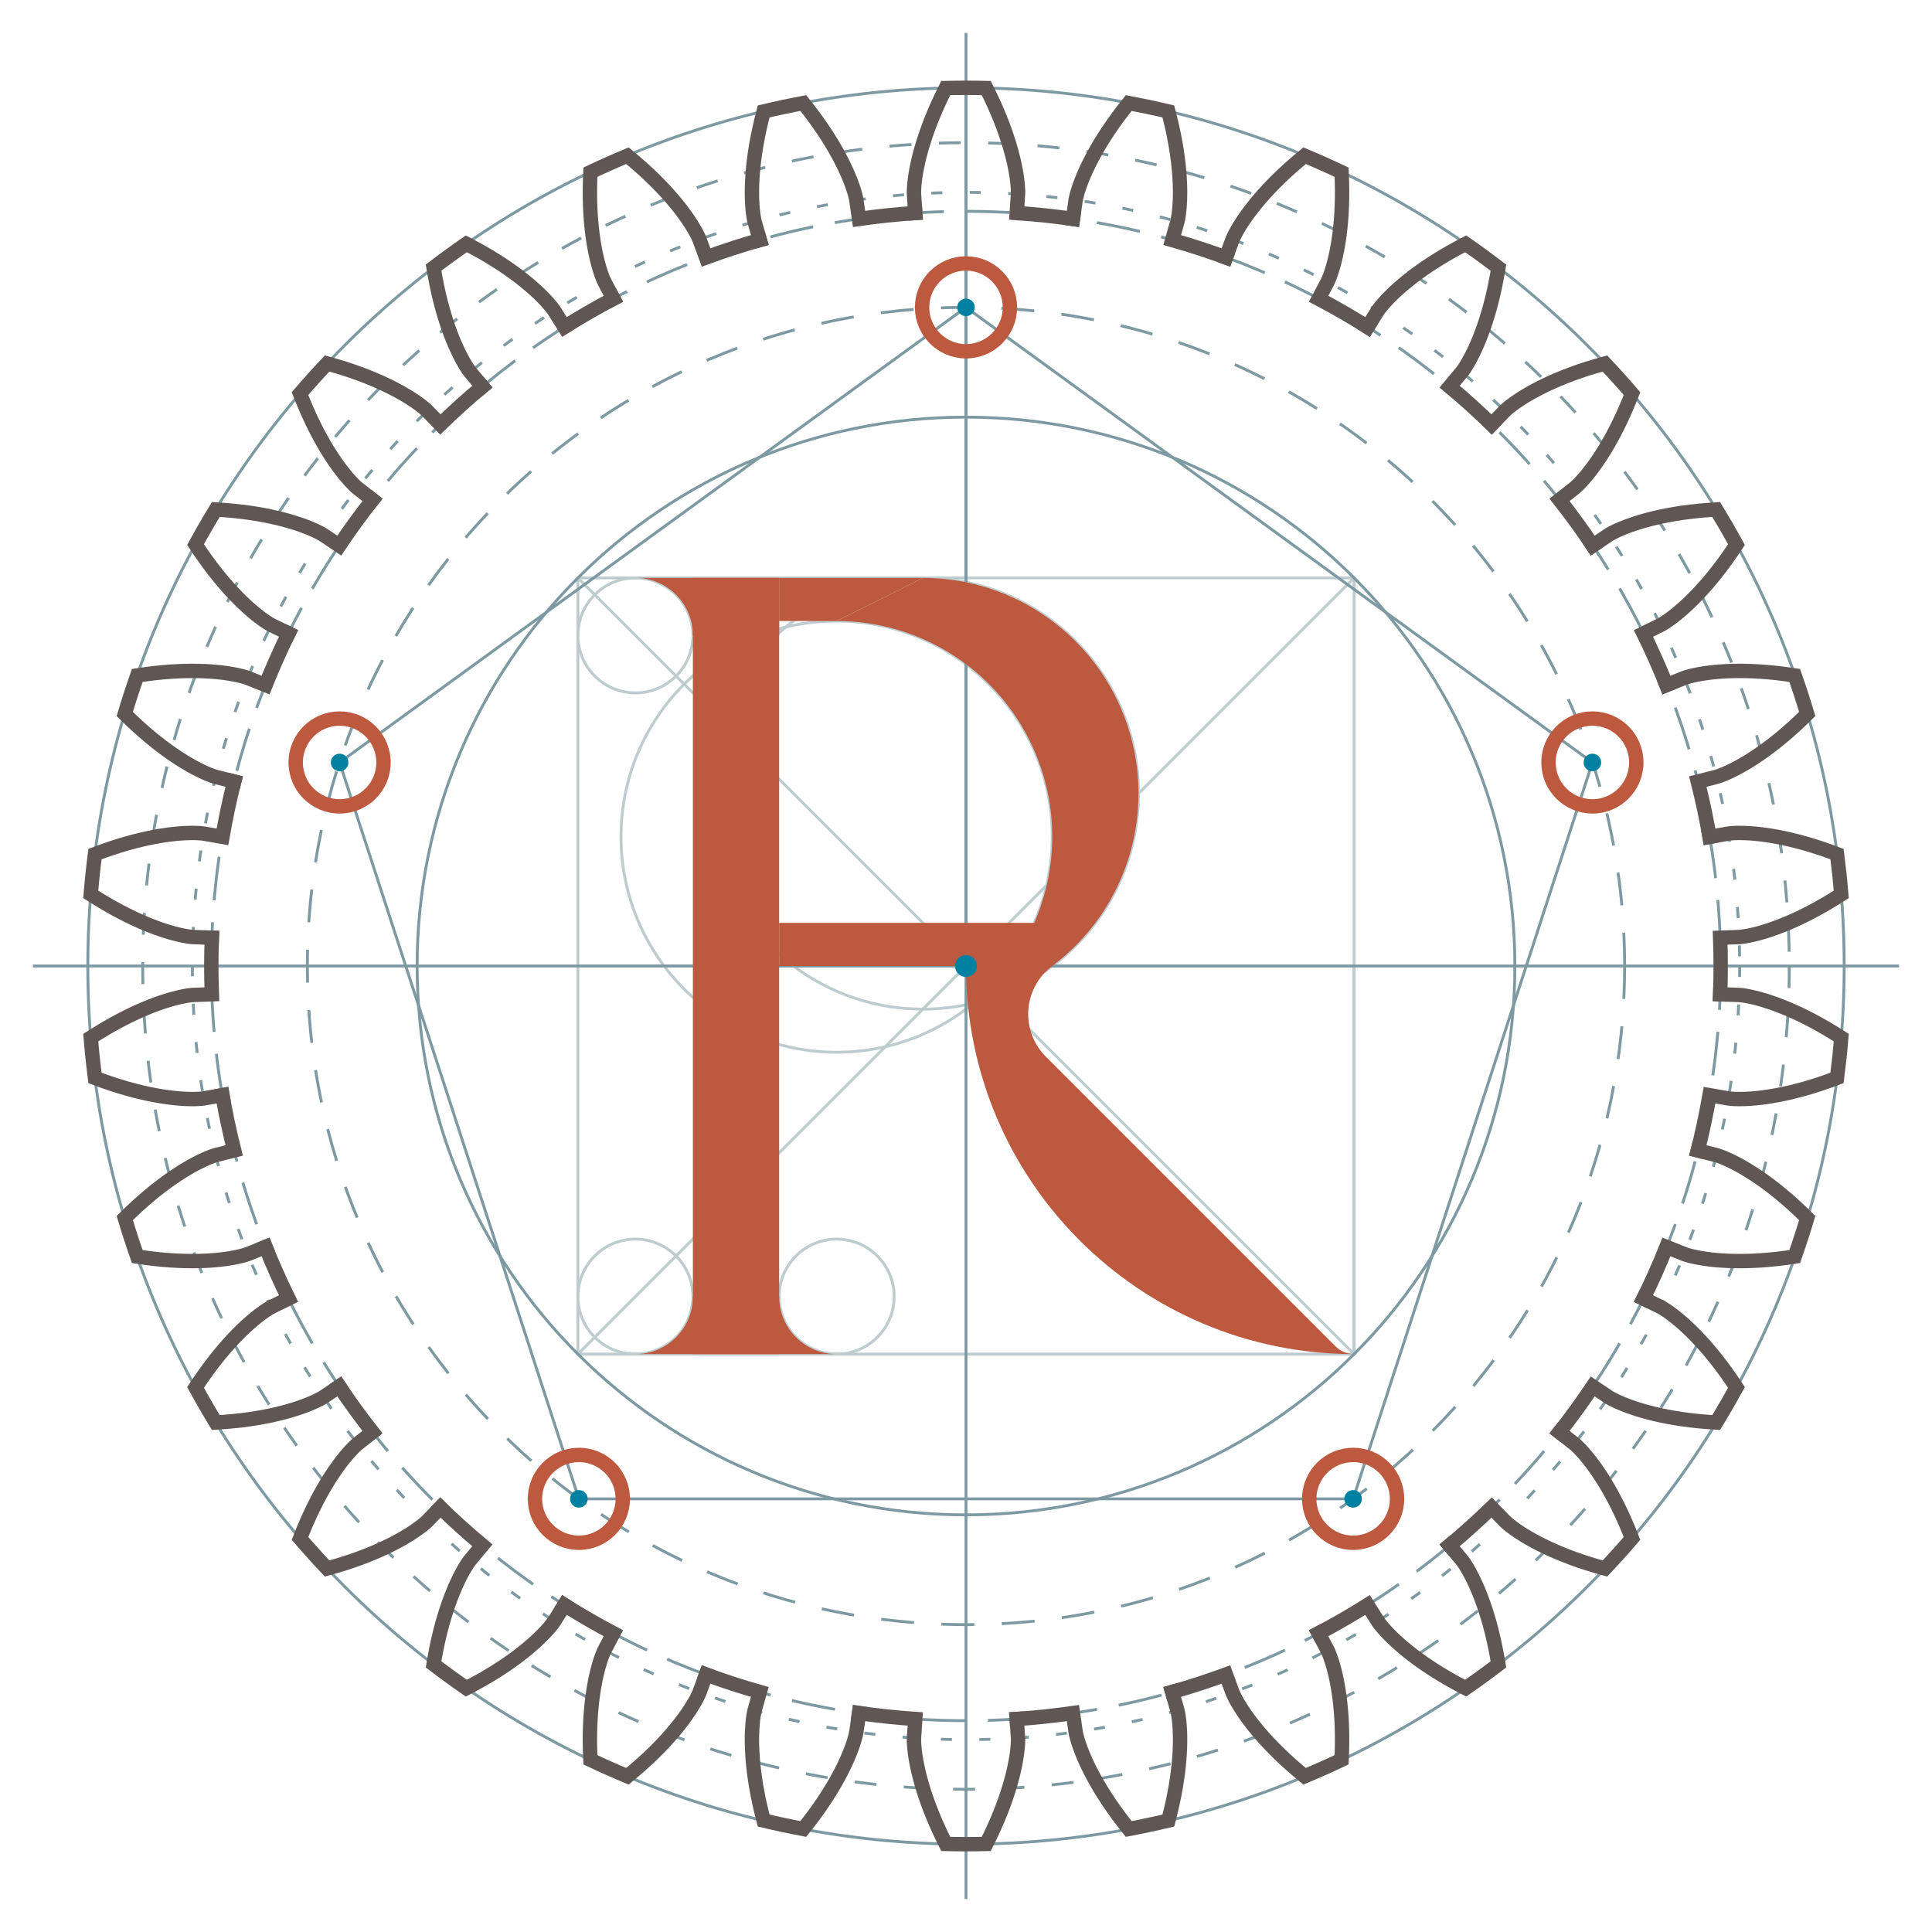
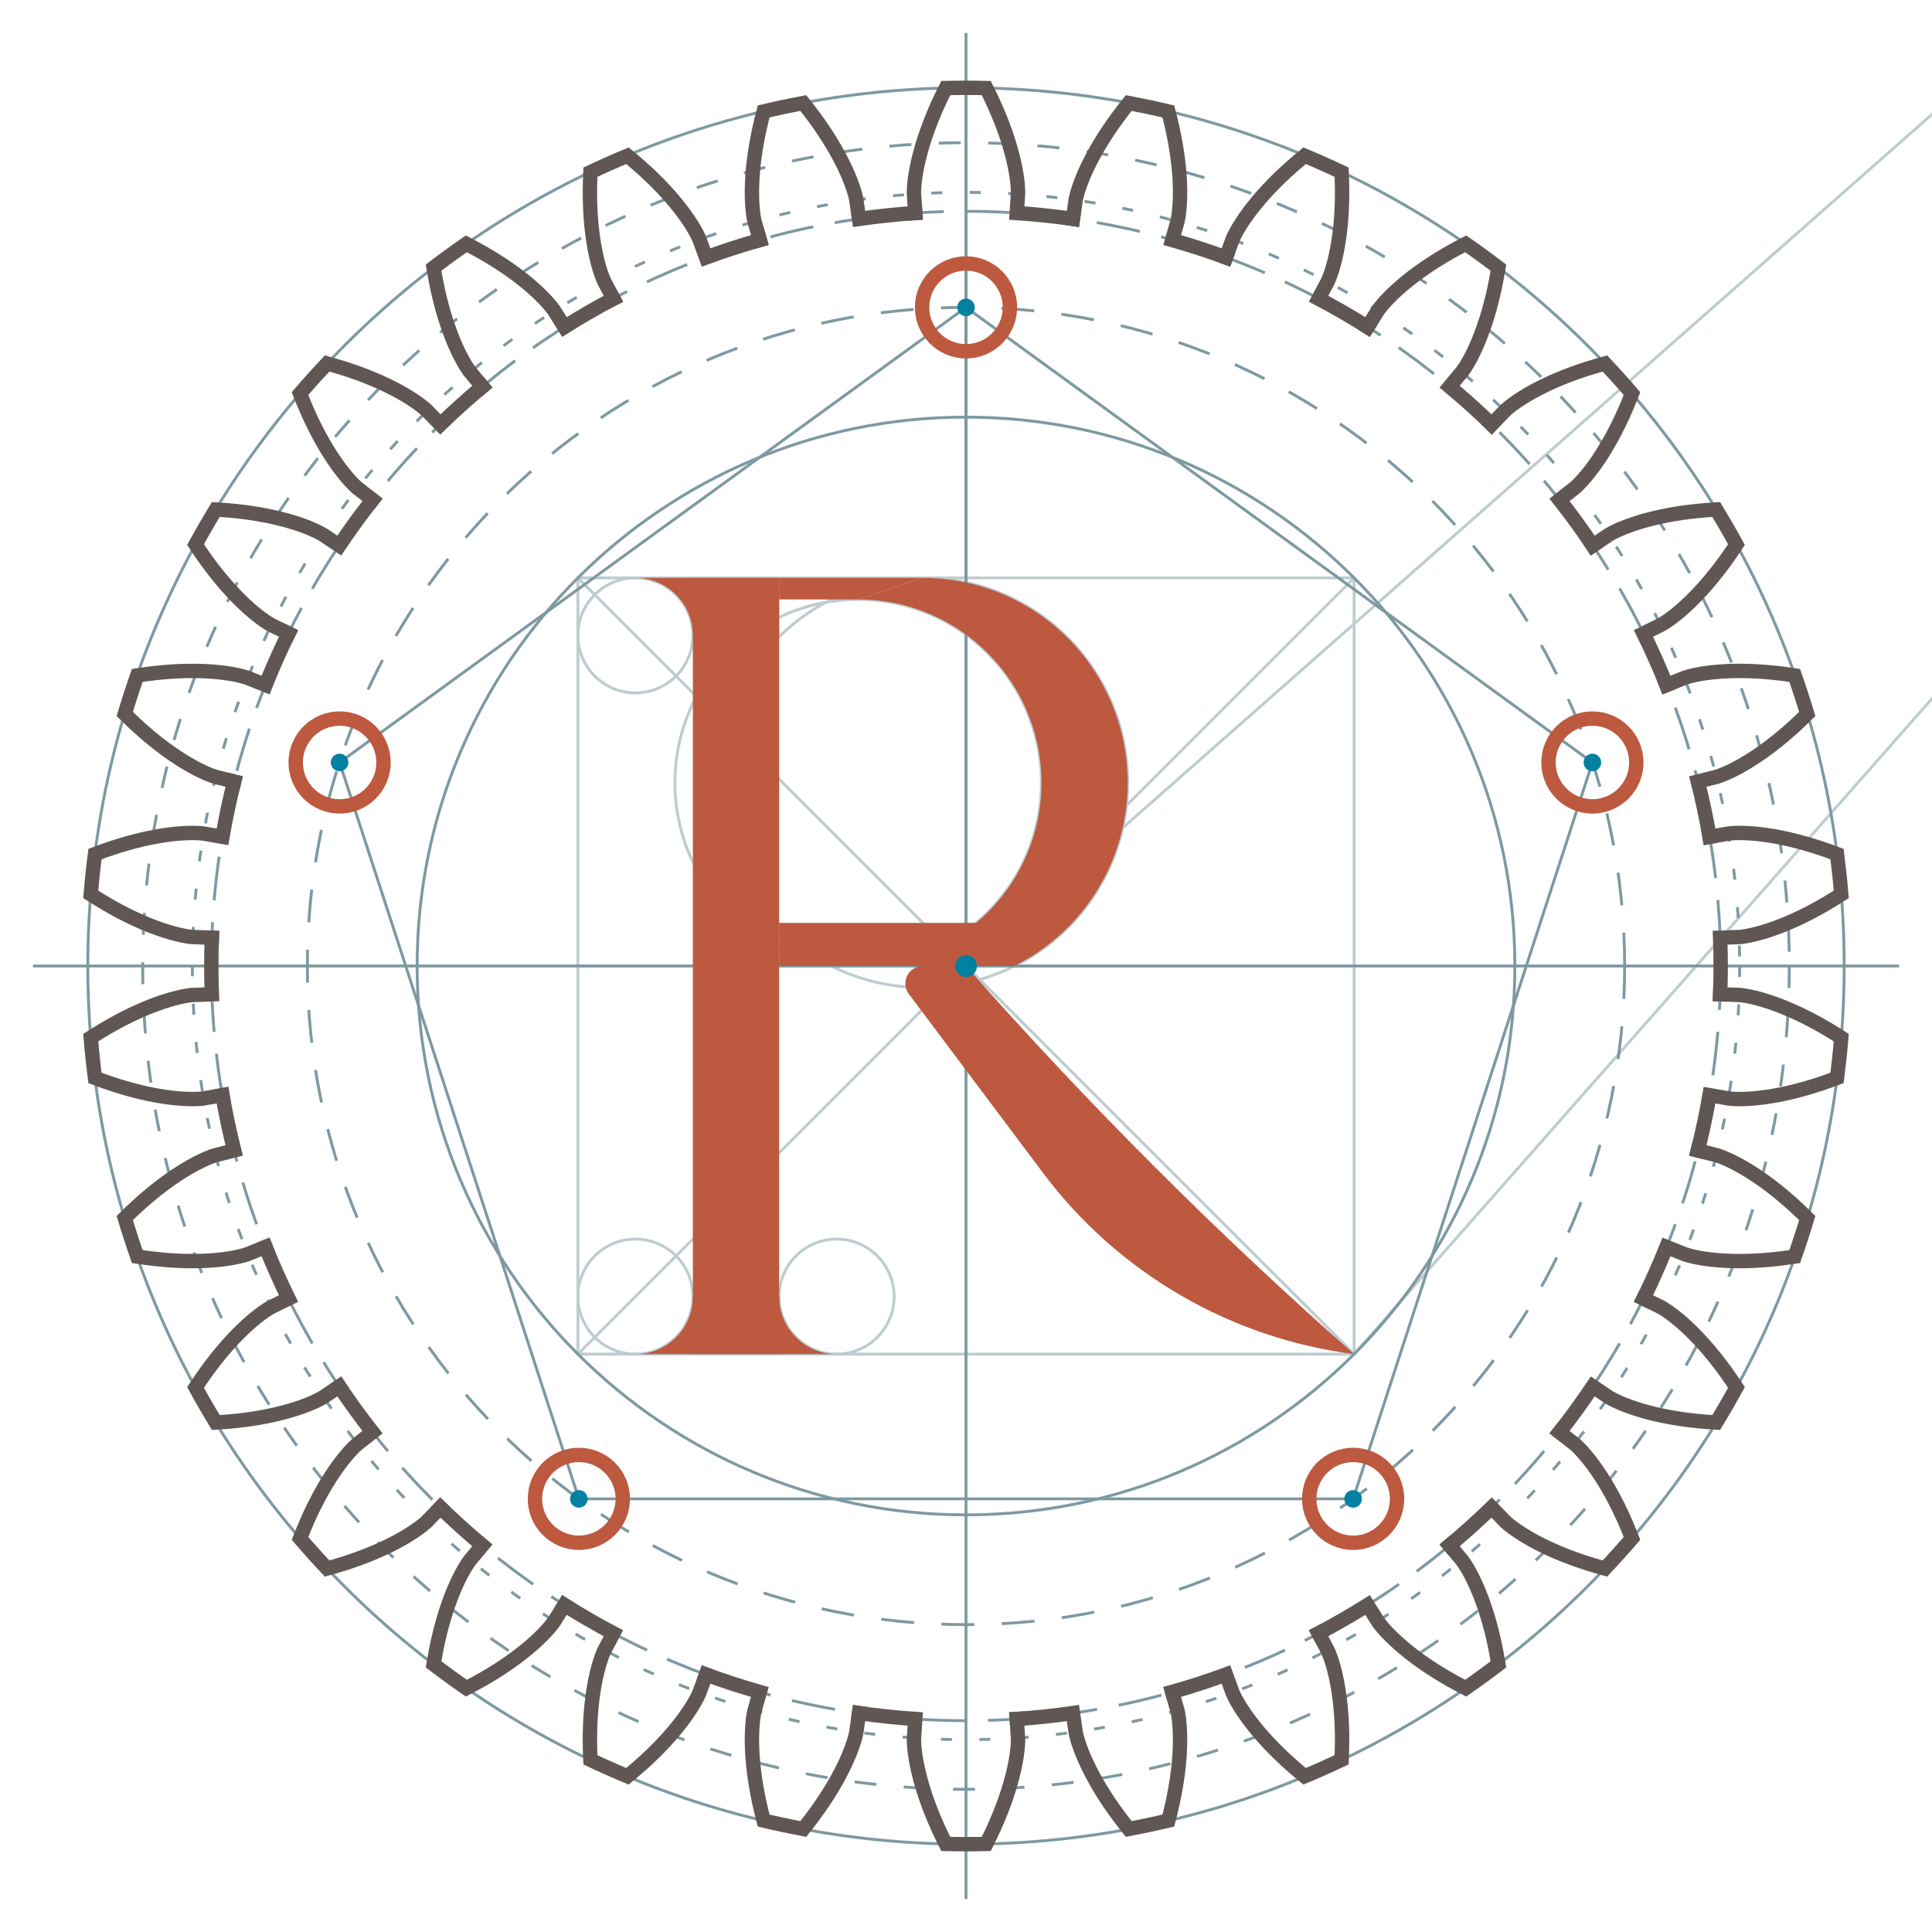
<svg xmlns="http://www.w3.org/2000/svg" width="1024" height="1024" viewBox="-176 -176 352 352" role="img" aria-labelledby="title desc">
  <style>.primary{stroke:#605755}.accent{stroke:#bc593f}.accent-fill{fill:#bc593f}.signal{fill:#0081a1}.guide{stroke:#7d99a1}
@media(prefers-color-scheme:dark){.primary{stroke:#9d9390}.accent{stroke:#ba573d}.accent-fill{fill:#ba573d}.signal{fill:#007f9e}.guide{stroke:#435e65}}</style>
  <defs>
    <path id="tooth" d="M -9.242,-137.189 L -9.474,-140.635 L -9.476,-140.67 L -9.479,-140.776 L -9.481,-140.953 L -9.478,-141.2 L -9.468,-141.517 L -9.446,-141.905 L -9.41,-142.362 L -9.356,-142.889 L -9.283,-143.485 L -9.185,-144.148 L -9.062,-144.879 L -8.908,-145.677 L -8.722,-146.539 L -8.5,-147.466 L -8.239,-148.456 L -7.937,-149.508 L -7.591,-150.62 L -7.197,-151.791 L -6.753,-153.019 L -6.256,-154.303 L -5.703,-155.641 L -5.093,-157.03 L -4.421,-158.47 L -3.687,-159.958 A 160 160 0 0 1 3.687,-159.958 L 4.421,-158.47 L 5.093,-157.03 L 5.703,-155.641 L 6.256,-154.303 L 6.753,-153.019 L 7.197,-151.791 L 7.591,-150.62 L 7.937,-149.508 L 8.239,-148.456 L 8.5,-147.466 L 8.722,-146.539 L 8.908,-145.677 L 9.062,-144.879 L 9.185,-144.148 L 9.283,-143.485 L 9.356,-142.889 L 9.41,-142.362 L 9.446,-141.905 L 9.468,-141.517 L 9.478,-141.2 L 9.481,-140.953 L 9.479,-140.776 L 9.476,-140.67 L 9.474,-140.635 L 9.242,-137.189 A 137.5 137.5 0 0 1 19.483,-136.113" />
  </defs>
  <g class="guide" fill="none" stroke-width="0.524">
    <path d="M -170 0 H 170 M 0 -170 V 170" />
    <circle r="160" />
    <circle r="150" stroke-dasharray="4 5" />
    <circle r="140.954" stroke-dasharray="2 5" />
    <circle r="137.5" stroke-dasharray="8 4" />
    <circle r="100" />
    <circle r="120" stroke-dasharray="6 5" />
    <polygon points="0,-120 114.127,-37.082 70.534,97.082 -70.534,97.082 -114.127,-37.082" />
    <path d="M 0 0 L 0,-160" />
    <g opacity="0.5">
      <rect x="-70.711" y="-70.711" width="141.421" height="141.421" />
-       <path d="M -70.711 0 H 70.711 M -70.711 -70.711 L 70.711 70.711 M -70.711 70.711 L 70.711 -70.711 M 0 0 L 70.711,0 M 70.711,0 L 70.711,70.711" />
-       <circle cx="-7.857" cy="-31.427" r="39.284" />
-       <circle cx="-23.57" cy="-23.57" r="39.284" />
+       <path d="M -70.711 0 H 70.711 M -70.711 -70.711 L 70.711 70.711 M -70.711 70.711 L 70.711 -70.711 M 0 0 L 597.3,-526.589 M 597.3,-526.589 L 70.711,70.711" />
+       <circle cx="-7.857" cy="-33.391" r="37.32" />
+       <circle cx="-19.642" cy="-33.391" r="33.391" />
      <circle cx="-60.235" cy="-60.235" r="10.476" />
      <circle cx="-60.235" cy="60.235" r="10.476" />
      <circle cx="-23.57" cy="60.235" r="10.476" />
    </g>
  </g>
  <g class="primary" fill="none" stroke-width="2.619" stroke-linecap="square" stroke-linejoin="miter">
    <use href="#tooth" transform="rotate(0)" />
    <use href="#tooth" transform="rotate(12)" />
    <use href="#tooth" transform="rotate(24)" />
    <use href="#tooth" transform="rotate(36)" />
    <use href="#tooth" transform="rotate(48)" />
    <use href="#tooth" transform="rotate(60)" />
    <use href="#tooth" transform="rotate(72)" />
    <use href="#tooth" transform="rotate(84)" />
    <use href="#tooth" transform="rotate(96)" />
    <use href="#tooth" transform="rotate(108)" />
    <use href="#tooth" transform="rotate(120)" />
    <use href="#tooth" transform="rotate(132)" />
    <use href="#tooth" transform="rotate(144)" />
    <use href="#tooth" transform="rotate(156)" />
    <use href="#tooth" transform="rotate(168)" />
    <use href="#tooth" transform="rotate(180)" />
    <use href="#tooth" transform="rotate(192)" />
    <use href="#tooth" transform="rotate(204)" />
    <use href="#tooth" transform="rotate(216)" />
    <use href="#tooth" transform="rotate(228)" />
    <use href="#tooth" transform="rotate(240)" />
    <use href="#tooth" transform="rotate(252)" />
    <use href="#tooth" transform="rotate(264)" />
    <use href="#tooth" transform="rotate(276)" />
    <use href="#tooth" transform="rotate(288)" />
    <use href="#tooth" transform="rotate(300)" />
    <use href="#tooth" transform="rotate(312)" />
    <use href="#tooth" transform="rotate(324)" />
    <use href="#tooth" transform="rotate(336)" />
    <use href="#tooth" transform="rotate(348)" />
  </g>
  <g class="accent" fill="none" stroke-width="2.619" stroke-linecap="butt" stroke-linejoin="miter">
    <circle cx="0" cy="-120" r="8" />
    <circle cx="114.127" cy="-37.082" r="8" />
    <circle cx="70.534" cy="97.082" r="8" />
    <circle cx="-70.534" cy="97.082" r="8" />
    <circle cx="-114.127" cy="-37.082" r="8" />
  </g>
  <g class="accent-fill" stroke="none" fill-rule="nonzero">
    <path d="M -49.759,-70.711 H -34.046 V 70.711 H -49.759 Z" />
    <path d="M -70.711,-70.711 H -34.046 V -60.235 H -49.759 A 10.476 10.476 0 0 0 -60.235,-70.711 H -70.711 Z" />
    <path d="M -49.759,60.235 A 10.476 10.476 0 0 1 -60.235,70.711 H -23.57 A 10.476 10.476 0 0 1 -34.046,60.235 H -49.759 Z" />
-     <path d="M -34.046,-70.711 L -7.857,-70.711 L -23.57,-62.854 L -34.046,-62.854 Z" />
-     <path d="M -7.857,-70.711 A 39.284 39.284 0 0 1 15.713,0 L 7.857,0 A 39.284 39.284 0 0 0 -23.57,-62.854 Z" />
-     <path d="M -34.046,-7.857 H 15.713 V 0 H -34.046 Z" />
-     <path d="M 0,0 A 70.711 70.711 0 0 0 70.711,70.711 A 4.758 4.758 0 0 1 67.346,69.317 L 14.54,16.511 A 10.955 10.955 0 0 1 15.713,0 L 0,0 Z" />
+     <path d="M -34.046,-70.711 L -7.857,-70.711 L -19.642,-66.782 L -34.046,-66.782 Z" />
+     <path d="M -7.857,-70.711 A 37.32 37.32 0 0 1 8.81,0 L -19.642,0 A 33.391 33.391 0 0 0 -19.642,-66.782 Z" />
+     <path d="M -34.046,-7.857 H 8.81 V 0 H -34.046 Z" />
+     <path d="M 0,0 A 796.281 796.281 0 0 0 70.711,70.711 A 84.2 84.2 0 0 1 14.044,37.712 L -10.41,5.107 A 3.192 3.192 0 0 1 -7.857,0 L 0,0 Z" />
  </g>
  <g class="signal">
    <circle cx="0" cy="-120" r="1.6" />
    <circle cx="114.127" cy="-37.082" r="1.6" />
    <circle cx="70.534" cy="97.082" r="1.6" />
    <circle cx="-70.534" cy="97.082" r="1.6" />
    <circle cx="-114.127" cy="-37.082" r="1.6" />
    <circle r="2" />
  </g>
</svg>
